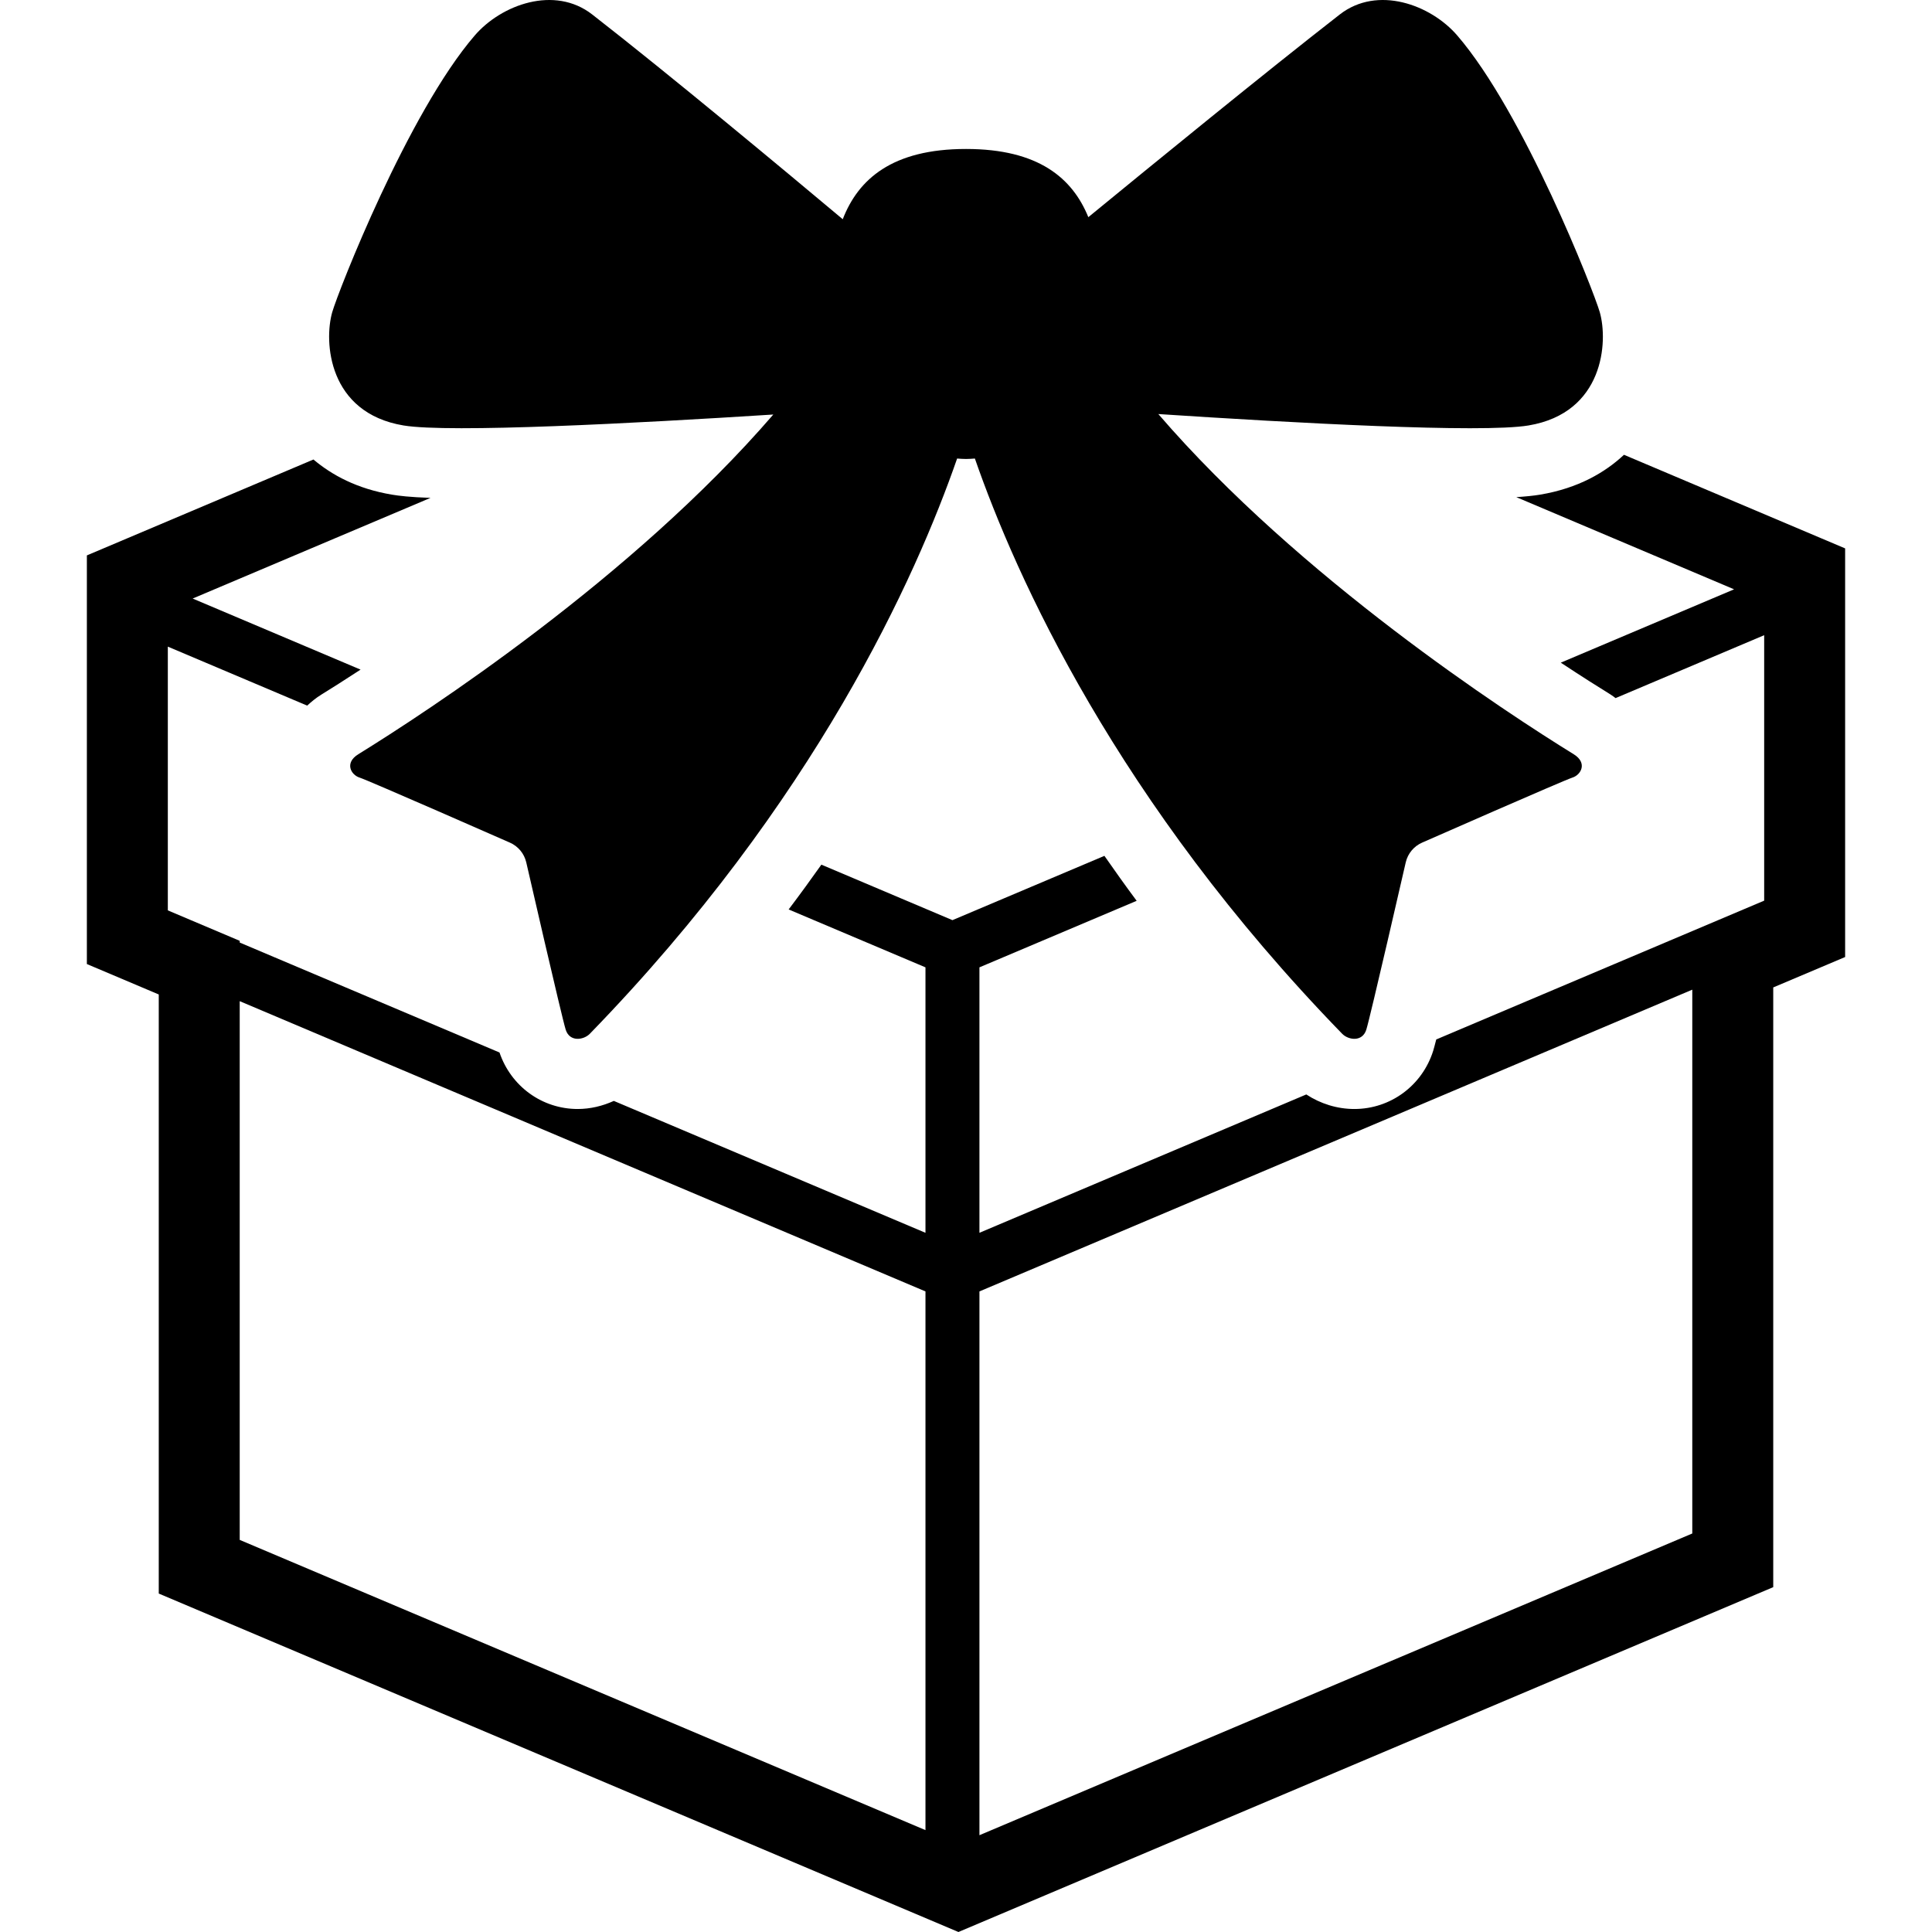
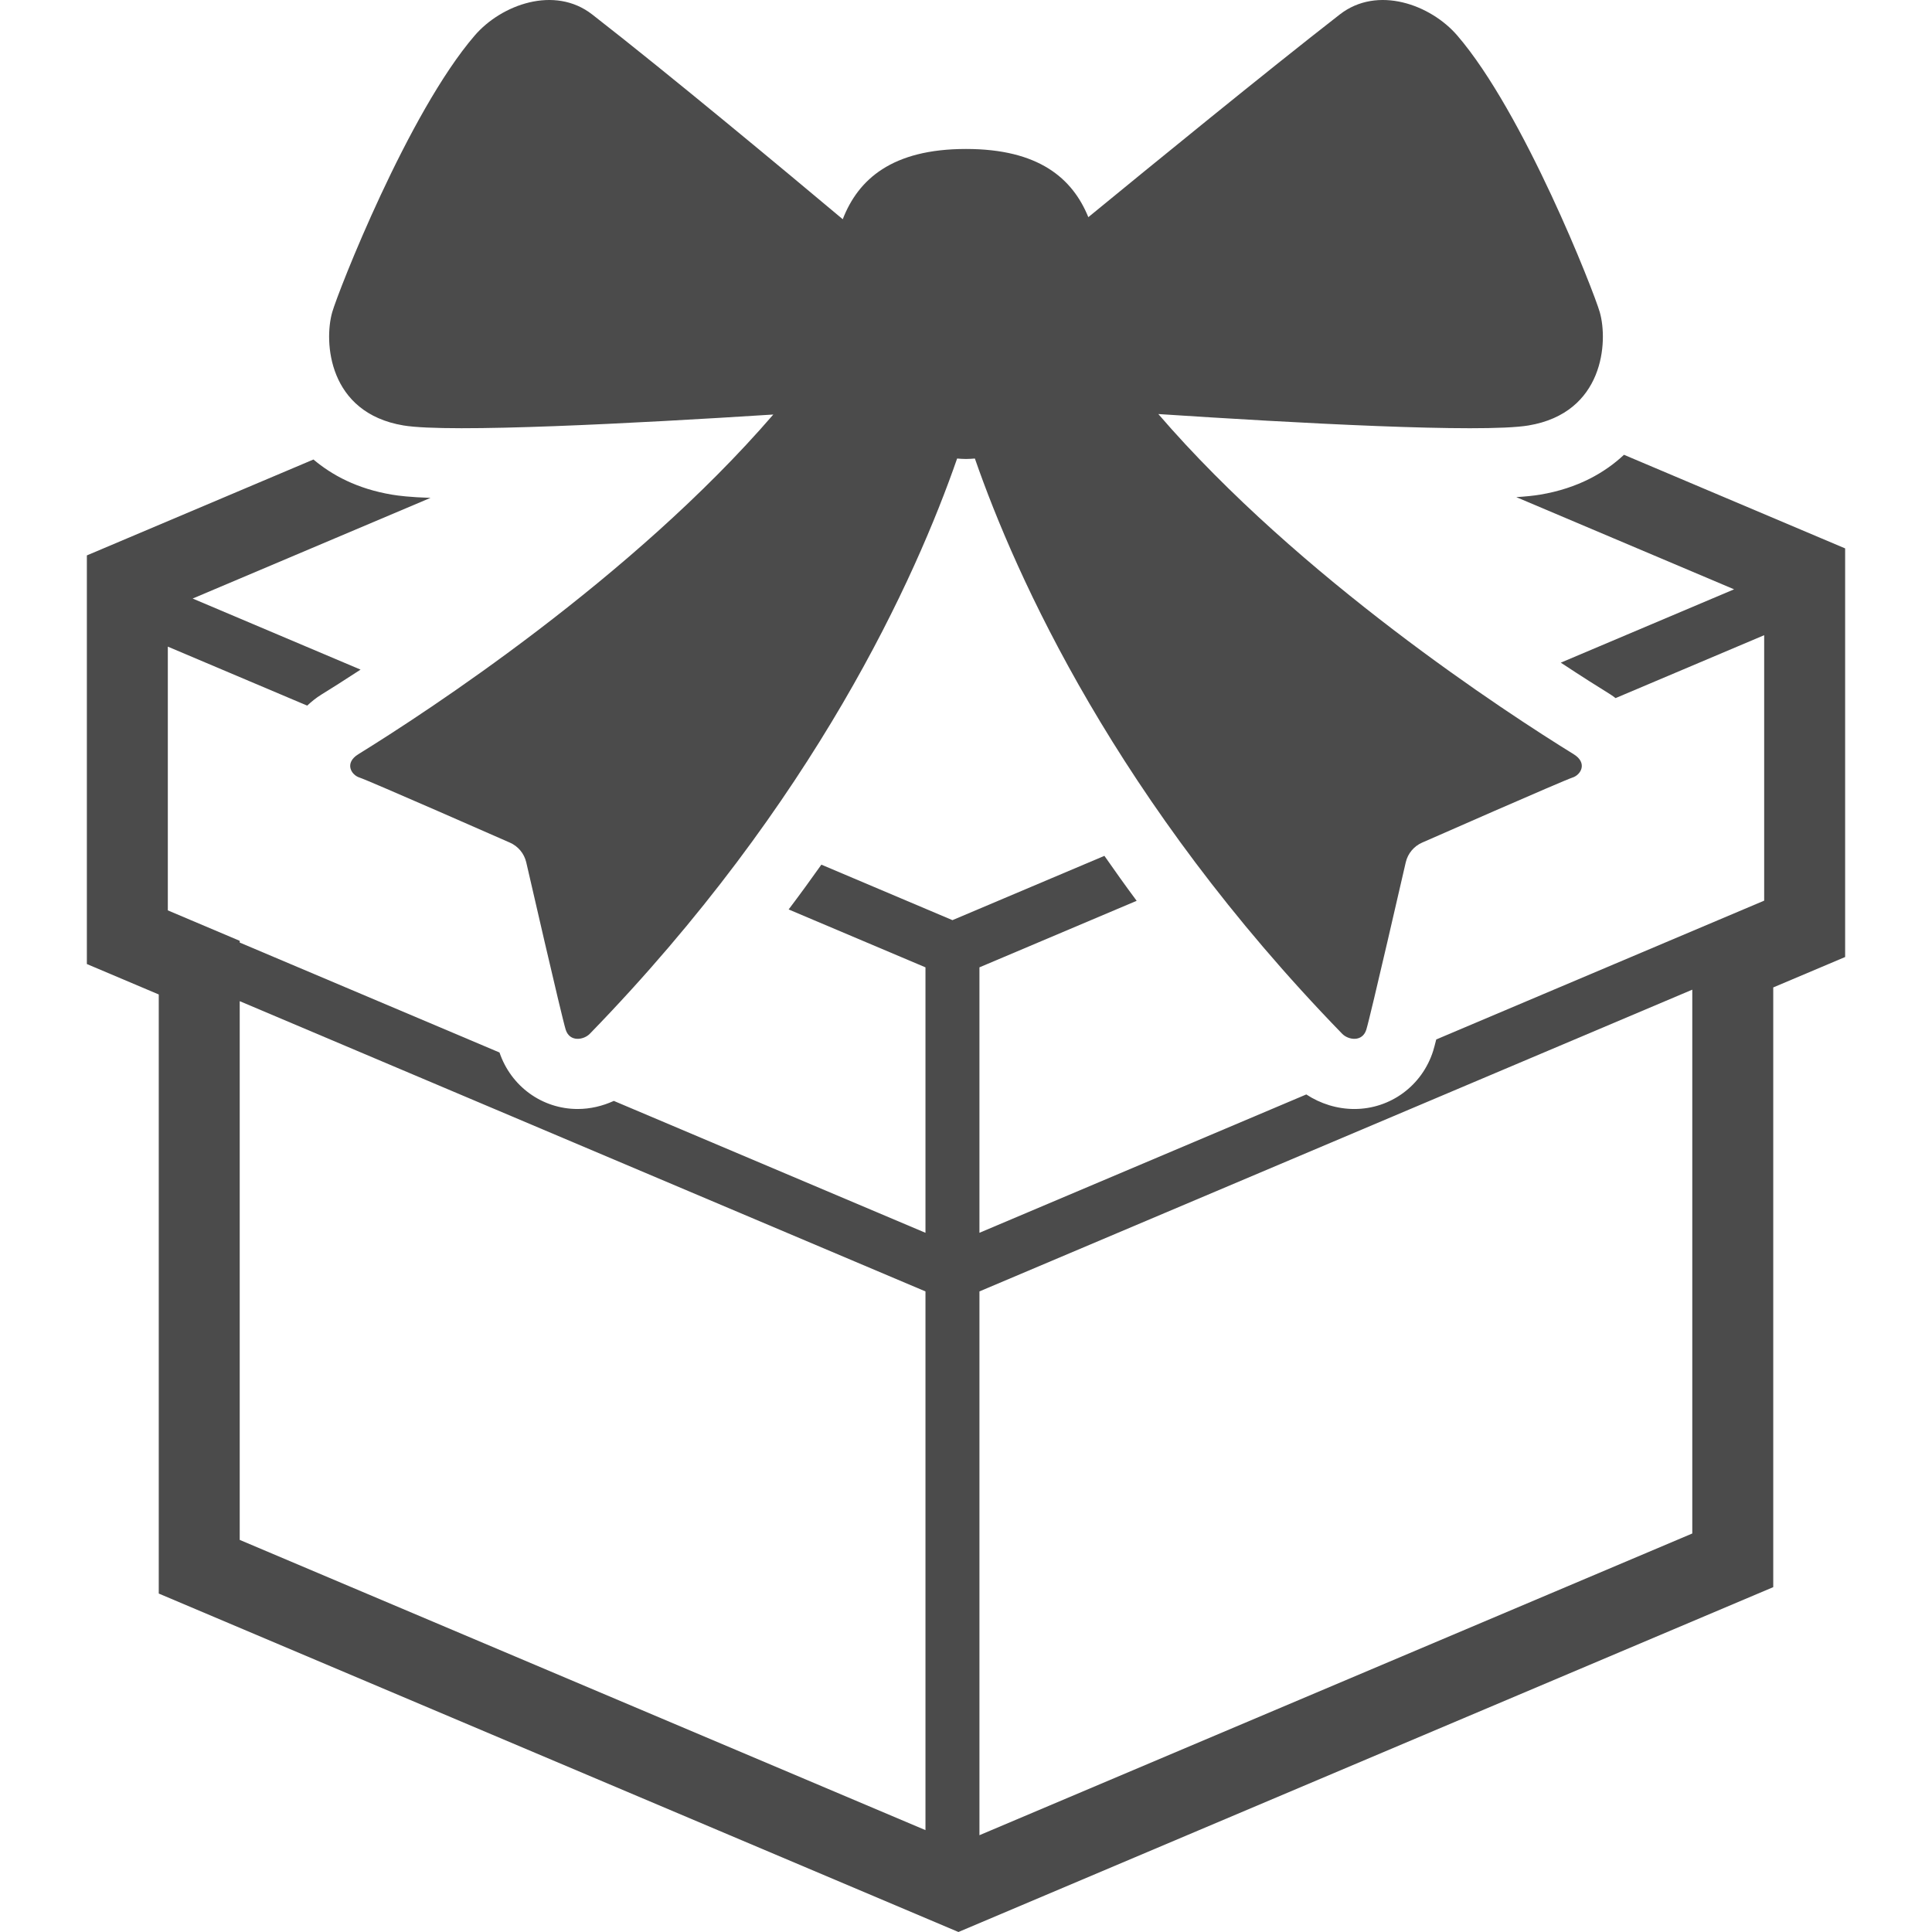
<svg xmlns="http://www.w3.org/2000/svg" version="1.1" id="_x32_" x="0px" y="0px" viewBox="0 0 512 512" style="width: 256px; height: 256px; opacity: 1;" xml:space="preserve">
  <style type="text/css">
	.st0{fill:#4B4B4B;}
</style>
  <g>
-     <path class="st0" d="M482.429,142.558l-52.057-22.034c-4.959,4.637-12.082,8.869-22.244,10.566   c-1.718,0.286-3.848,0.496-6.293,0.656l57.715,24.429l-45.926,19.436c5.573,3.68,10.14,6.558,13.199,8.45   c0.475,0.287,0.88,0.628,1.32,0.943l39.382-16.67v70.347l-86.906,36.784c-0.349,1.369-0.642,2.493-0.81,3.01   c-2.906,9.225-11.314,15.42-20.896,15.42c-4.547,0-8.982-1.39-12.732-3.855l-86.62,36.664v-70.347l41.666-17.634   c-3.003-4.03-5.797-7.976-8.548-11.914l-40.269,17.04l-34.737-14.708c-2.78,3.926-5.643,7.864-8.674,11.873l36.26,15.344v70.347   l-82.59-34.954c-2.989,1.362-6.244,2.144-9.575,2.144c-9.435,0-17.676-6.006-20.72-14.973l-68.846-29.136v-0.461l-19.052-8.066   v-69.894l36.93,15.63c1.146-1.055,2.361-2.06,3.743-2.912c2.535-1.565,6.118-3.82,10.406-6.628l-44.5-18.835l63.035-26.678   c-5.503-0.188-8.422-0.552-10.203-0.852c-9.247-1.544-15.93-5.189-20.819-9.316l-60.047,25.414v108.291l19.052,8.066v158.762   L253.996,512l215.931-91.39V261.68l19.052-8.059V145.33L482.429,142.558z M245.259,485.001L63.527,408.088v-142.77l181.732,76.92   V485.001z M448.473,406.391l-188.911,79.958v-144.11l188.911-79.965V406.391z" style="fill: rgb(0, 0, 0);" />
-     <path class="st0" d="M106.931,112.751c12.236,2.032,61.527-0.572,98.003-2.898c-37.447,43.418-92.199,79.042-109.994,90.034   c-3.709,2.298-1.921,5.462,0.349,6.181c2.277,0.712,39.808,17.222,39.808,17.222c2.193,0.95,3.806,2.884,4.358,5.21   c0,0,9.407,41.037,10.462,44.375c1.054,3.338,4.77,2.758,6.397,1.082c59.767-61.499,86.466-121.161,97.333-152.442   c0.782,0.056,1.564,0.119,2.36,0.119c0.79,0,1.565-0.063,2.347-0.119c10.866,31.281,37.572,90.943,97.332,152.442   c1.634,1.676,5.343,2.256,6.397-1.082c1.055-3.338,10.462-44.375,10.462-44.375c0.552-2.326,2.165-4.26,4.358-5.21   c0,0,37.531-16.51,39.808-17.222c2.27-0.72,4.058-3.883,0.349-6.181c-17.808-10.992-72.652-46.686-110.092-90.16   c35.848,2.361,85.649,5.098,98.101,3.024c20.008-3.338,21.119-22.229,18.891-30.008c-1.599-5.573-20.128-52.889-37.782-73.351   c-7.025-8.15-21.119-13.339-31.12-5.559c-19.582,15.232-50.15,40.199-66.639,53.719c-4.19-10.294-13.143-18.074-32.412-18.074   c-19.624,0-28.57,8.052-32.67,18.619c-14.868-12.466-45.842-38.271-66.395-54.264c-10-7.78-24.094-2.591-31.12,5.559   C108.168,29.854,89.64,77.169,88.04,82.742C85.813,90.522,86.923,109.413,106.931,112.751z" style="fill: rgb(0, 0, 0);" />
+     <path class="st0" d="M482.429,142.558l-52.057-22.034c-4.959,4.637-12.082,8.869-22.244,10.566   c-1.718,0.286-3.848,0.496-6.293,0.656l57.715,24.429l-45.926,19.436c5.573,3.68,10.14,6.558,13.199,8.45   c0.475,0.287,0.88,0.628,1.32,0.943l39.382-16.67v70.347l-86.906,36.784c-0.349,1.369-0.642,2.493-0.81,3.01   c-2.906,9.225-11.314,15.42-20.896,15.42c-4.547,0-8.982-1.39-12.732-3.855l-86.62,36.664v-70.347l41.666-17.634   c-3.003-4.03-5.797-7.976-8.548-11.914l-40.269,17.04l-34.737-14.708c-2.78,3.926-5.643,7.864-8.674,11.873l36.26,15.344v70.347   l-82.59-34.954c-2.989,1.362-6.244,2.144-9.575,2.144c-9.435,0-17.676-6.006-20.72-14.973l-68.846-29.136v-0.461l-19.052-8.066   v-69.894l36.93,15.63c1.146-1.055,2.361-2.06,3.743-2.912c2.535-1.565,6.118-3.82,10.406-6.628l-44.5-18.835l63.035-26.678   c-5.503-0.188-8.422-0.552-10.203-0.852c-9.247-1.544-15.93-5.189-20.819-9.316l-60.047,25.414v108.291l19.052,8.066v158.762   L253.996,512l215.931-91.39V261.68l19.052-8.059V145.33L482.429,142.558z M245.259,485.001L63.527,408.088v-142.77l181.732,76.92   V485.001z M448.473,406.391l-188.911,79.958v-144.11l188.911-79.965V406.391z" style="fill: rgb((48, 48, 48));" />
+     <path class="st0" d="M106.931,112.751c12.236,2.032,61.527-0.572,98.003-2.898c-37.447,43.418-92.199,79.042-109.994,90.034   c-3.709,2.298-1.921,5.462,0.349,6.181c2.277,0.712,39.808,17.222,39.808,17.222c2.193,0.95,3.806,2.884,4.358,5.21   c0,0,9.407,41.037,10.462,44.375c1.054,3.338,4.77,2.758,6.397,1.082c59.767-61.499,86.466-121.161,97.333-152.442   c0.782,0.056,1.564,0.119,2.36,0.119c0.79,0,1.565-0.063,2.347-0.119c10.866,31.281,37.572,90.943,97.332,152.442   c1.634,1.676,5.343,2.256,6.397-1.082c1.055-3.338,10.462-44.375,10.462-44.375c0.552-2.326,2.165-4.26,4.358-5.21   c0,0,37.531-16.51,39.808-17.222c2.27-0.72,4.058-3.883,0.349-6.181c-17.808-10.992-72.652-46.686-110.092-90.16   c35.848,2.361,85.649,5.098,98.101,3.024c20.008-3.338,21.119-22.229,18.891-30.008c-1.599-5.573-20.128-52.889-37.782-73.351   c-7.025-8.15-21.119-13.339-31.12-5.559c-19.582,15.232-50.15,40.199-66.639,53.719c-4.19-10.294-13.143-18.074-32.412-18.074   c-19.624,0-28.57,8.052-32.67,18.619c-14.868-12.466-45.842-38.271-66.395-54.264c-10-7.78-24.094-2.591-31.12,5.559   C108.168,29.854,89.64,77.169,88.04,82.742C85.813,90.522,86.923,109.413,106.931,112.751z" style="fill: rgb((48, 48, 48));" />
  </g>
</svg>
